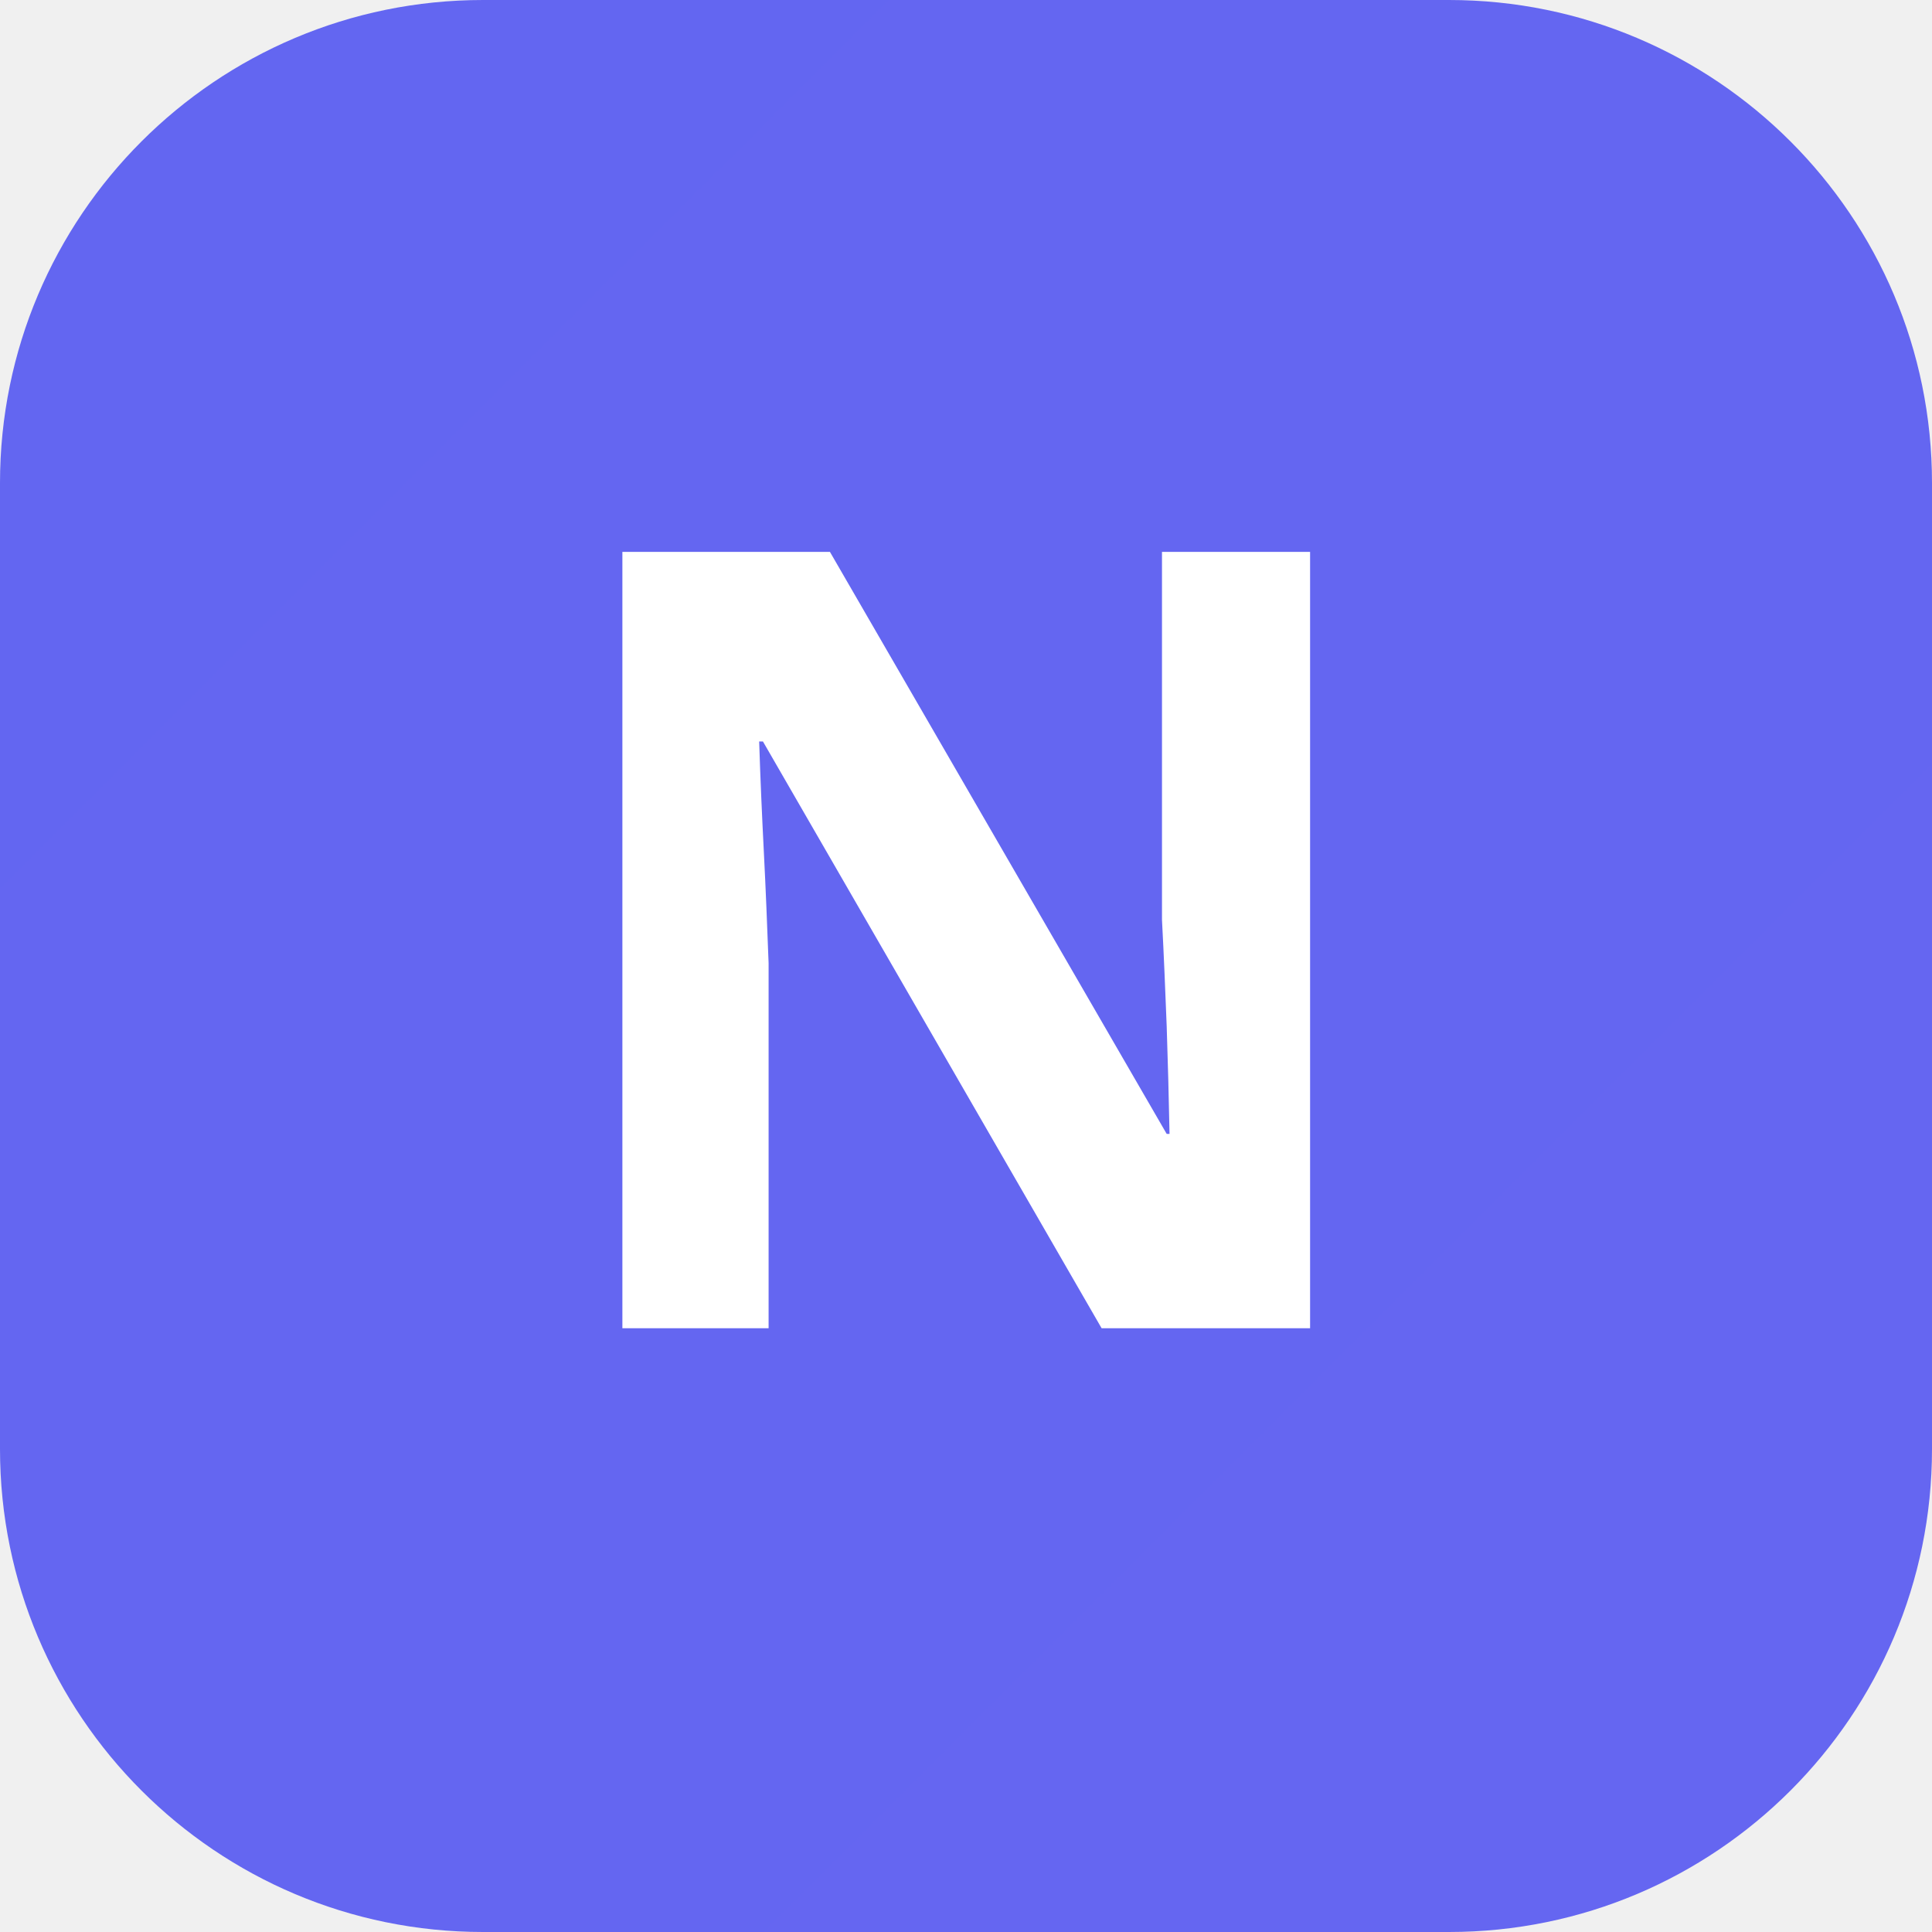
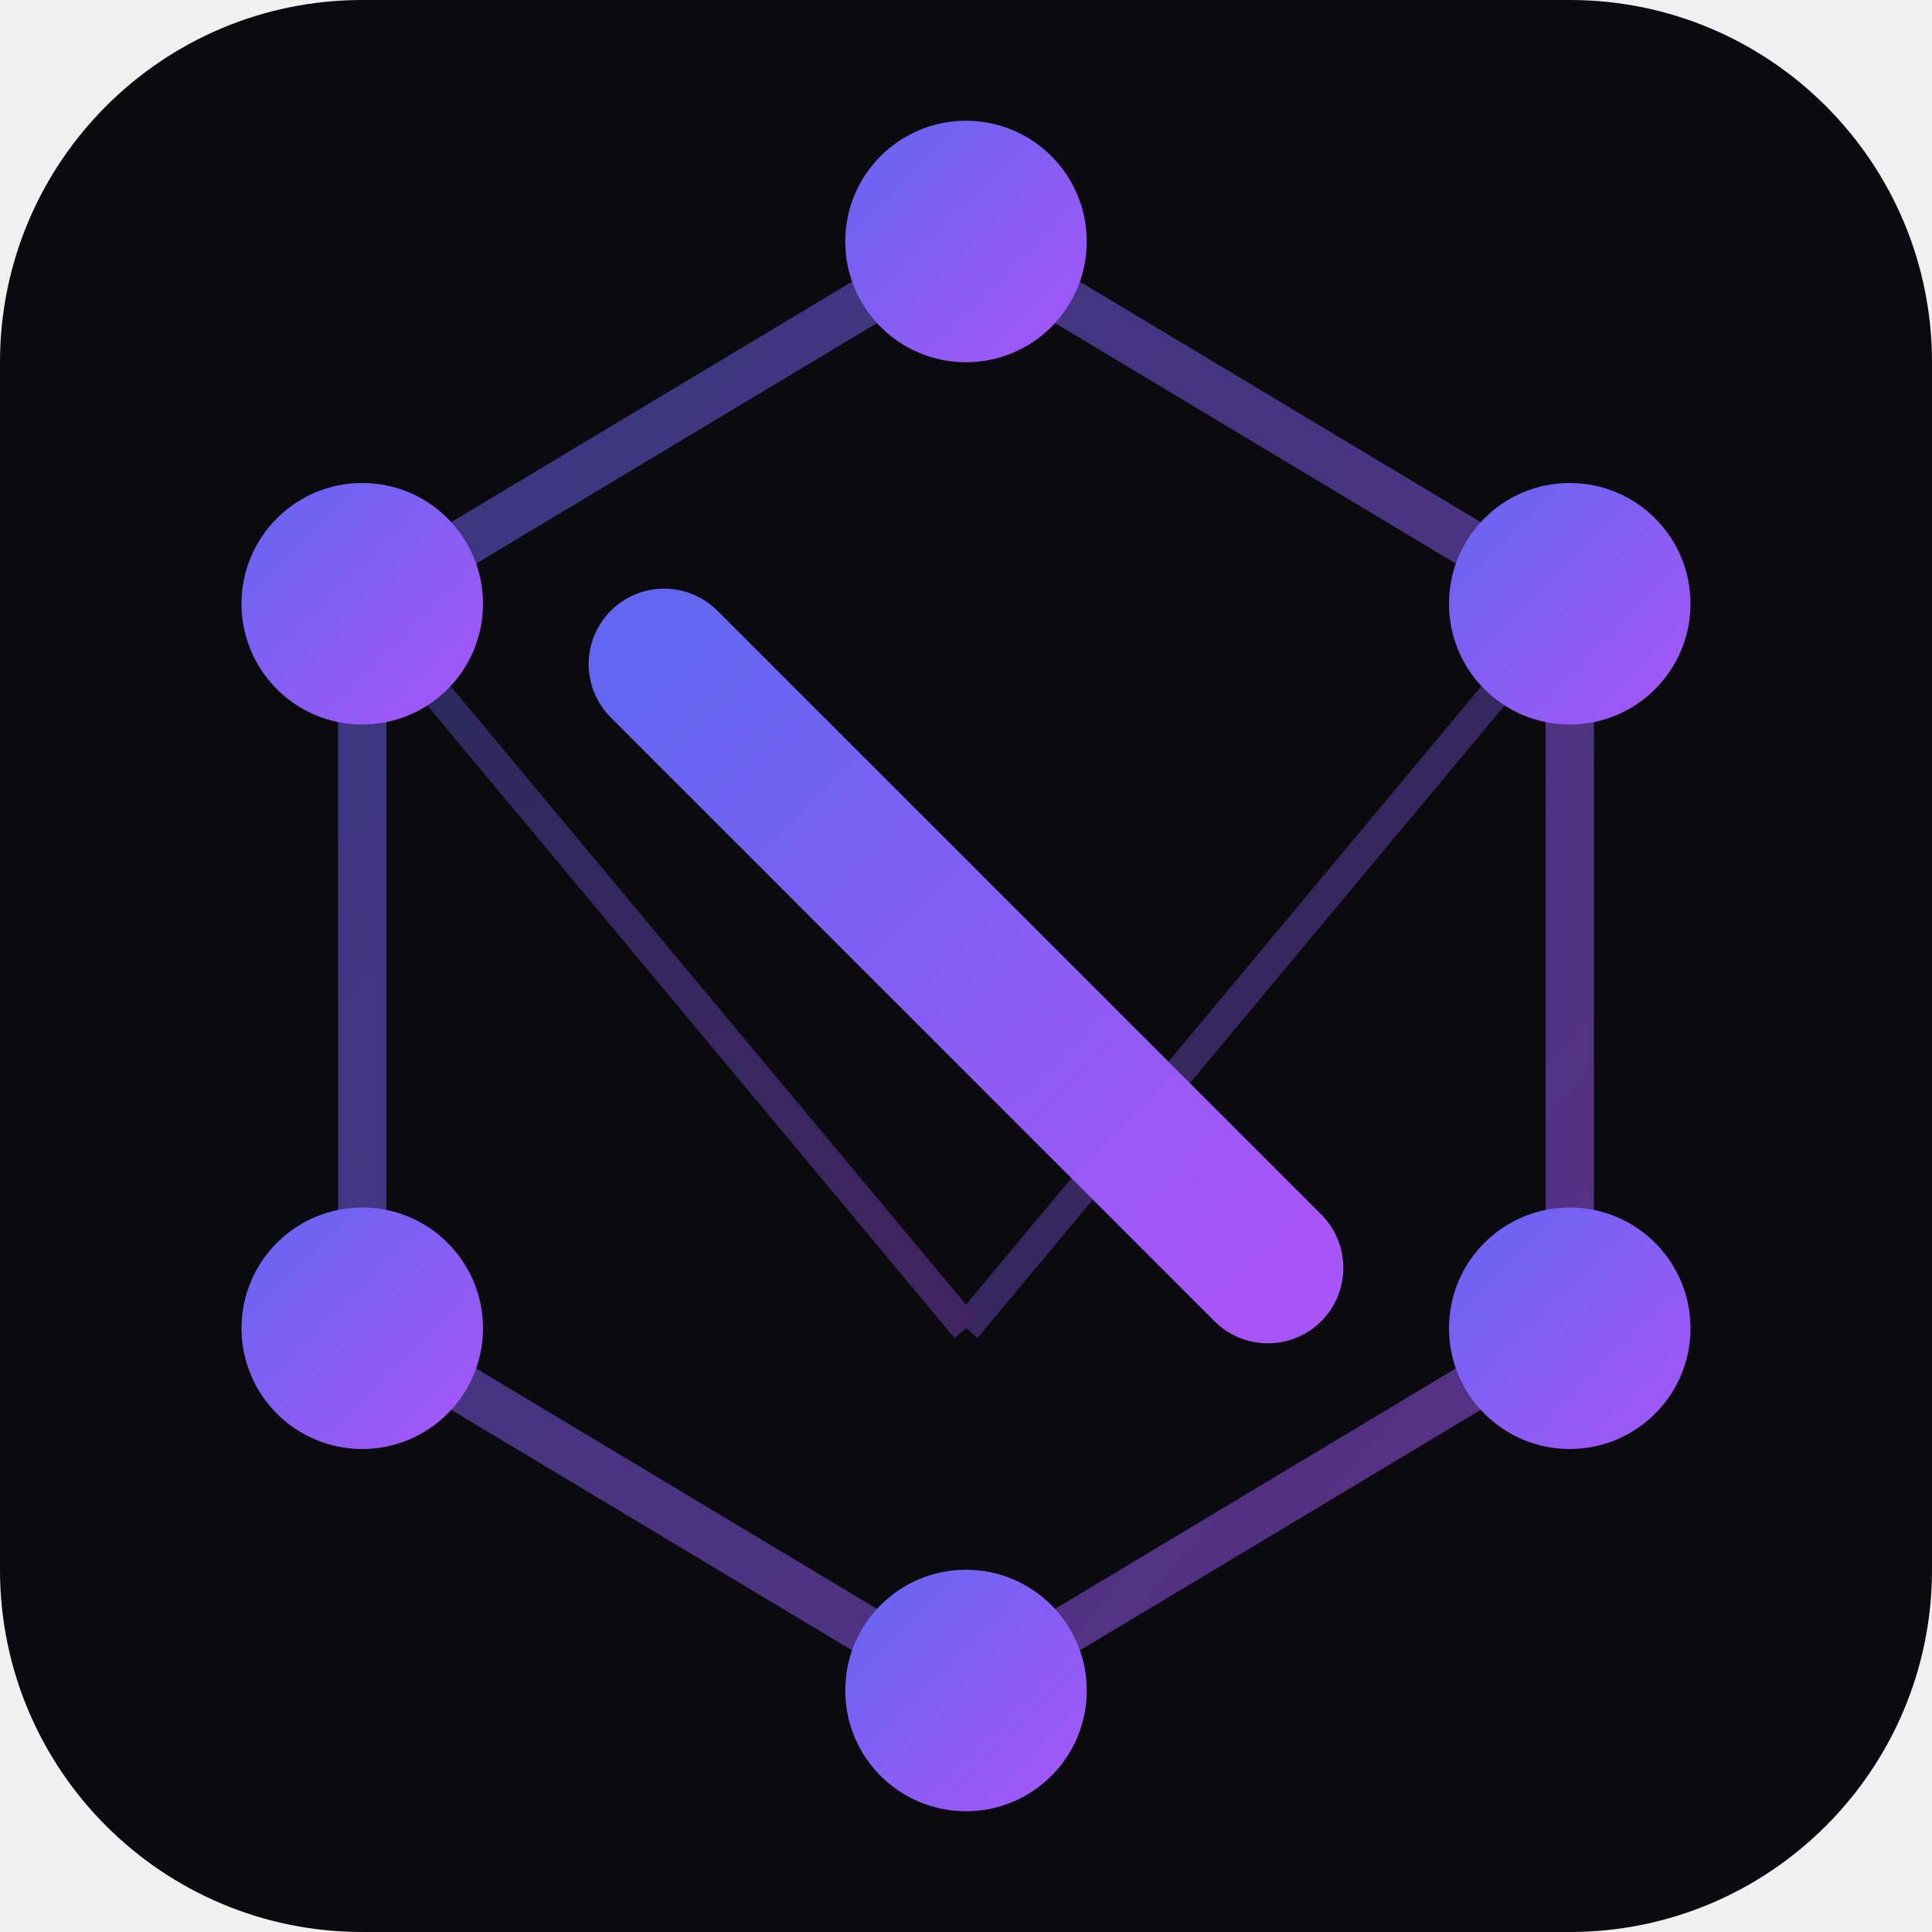
- <svg xmlns="http://www.w3.org/2000/svg" viewBox="0 0 32 32" fill="none">
-   <rect width="32" height="32" rx="8" fill="url(#g)" />
-   <text x="16" y="22" text-anchor="middle" fill="white" font-family="system-ui" font-weight="800" font-size="18">N</text>
+ <svg xmlns="http://www.w3.org/2000/svg" viewBox="0 0 32 32">
  <defs>
-     <linearGradient id="g" x1="0" y1="0" x2="32" y2="32">
-       <stop stop-color="#6366f1" />
-       <stop offset="1" stop-color="#a855f7" />
+     <linearGradient id="nexus" x1="0%" y1="0%" x2="100%" y2="100%">
+       <stop offset="0%" stop-color="#6366f1" />
+       <stop offset="100%" stop-color="#a855f7" />
    </linearGradient>
  </defs>
+   <rect width="32" height="32" rx="6" fill="#0a0a0f" />
+   <polygon points="16,4 26,10 26,22 16,28 6,22 6,10" fill="none" stroke="url(#nexus)" stroke-width="0.8" opacity="0.5" />
+   <g stroke="url(#nexus)" stroke-width="0.5" opacity="0.35">
+     <line x1="26" y1="10" x2="16" y2="22" />
+     <line x1="6" y1="10" x2="16" y2="22" />
+   </g>
+   <g fill="url(#nexus)">
+     <circle cx="16" cy="4" r="2" />
+     <circle cx="26" cy="10" r="2" />
+     <circle cx="26" cy="22" r="2" />
+     <circle cx="16" cy="28" r="2" />
+     <circle cx="6" cy="22" r="2" />
+     <circle cx="6" cy="10" r="2" />
+   </g>
+   <g stroke="url(#nexus)" stroke-width="2.5" stroke-linecap="round" stroke-linejoin="round" fill="none">
+     <path d="M 11 11 L 11 21" />
+     <path d="M 21 11 L 21 21" />
+     <path d="M 11 11 L 21 21" />
+   </g>
</svg>
